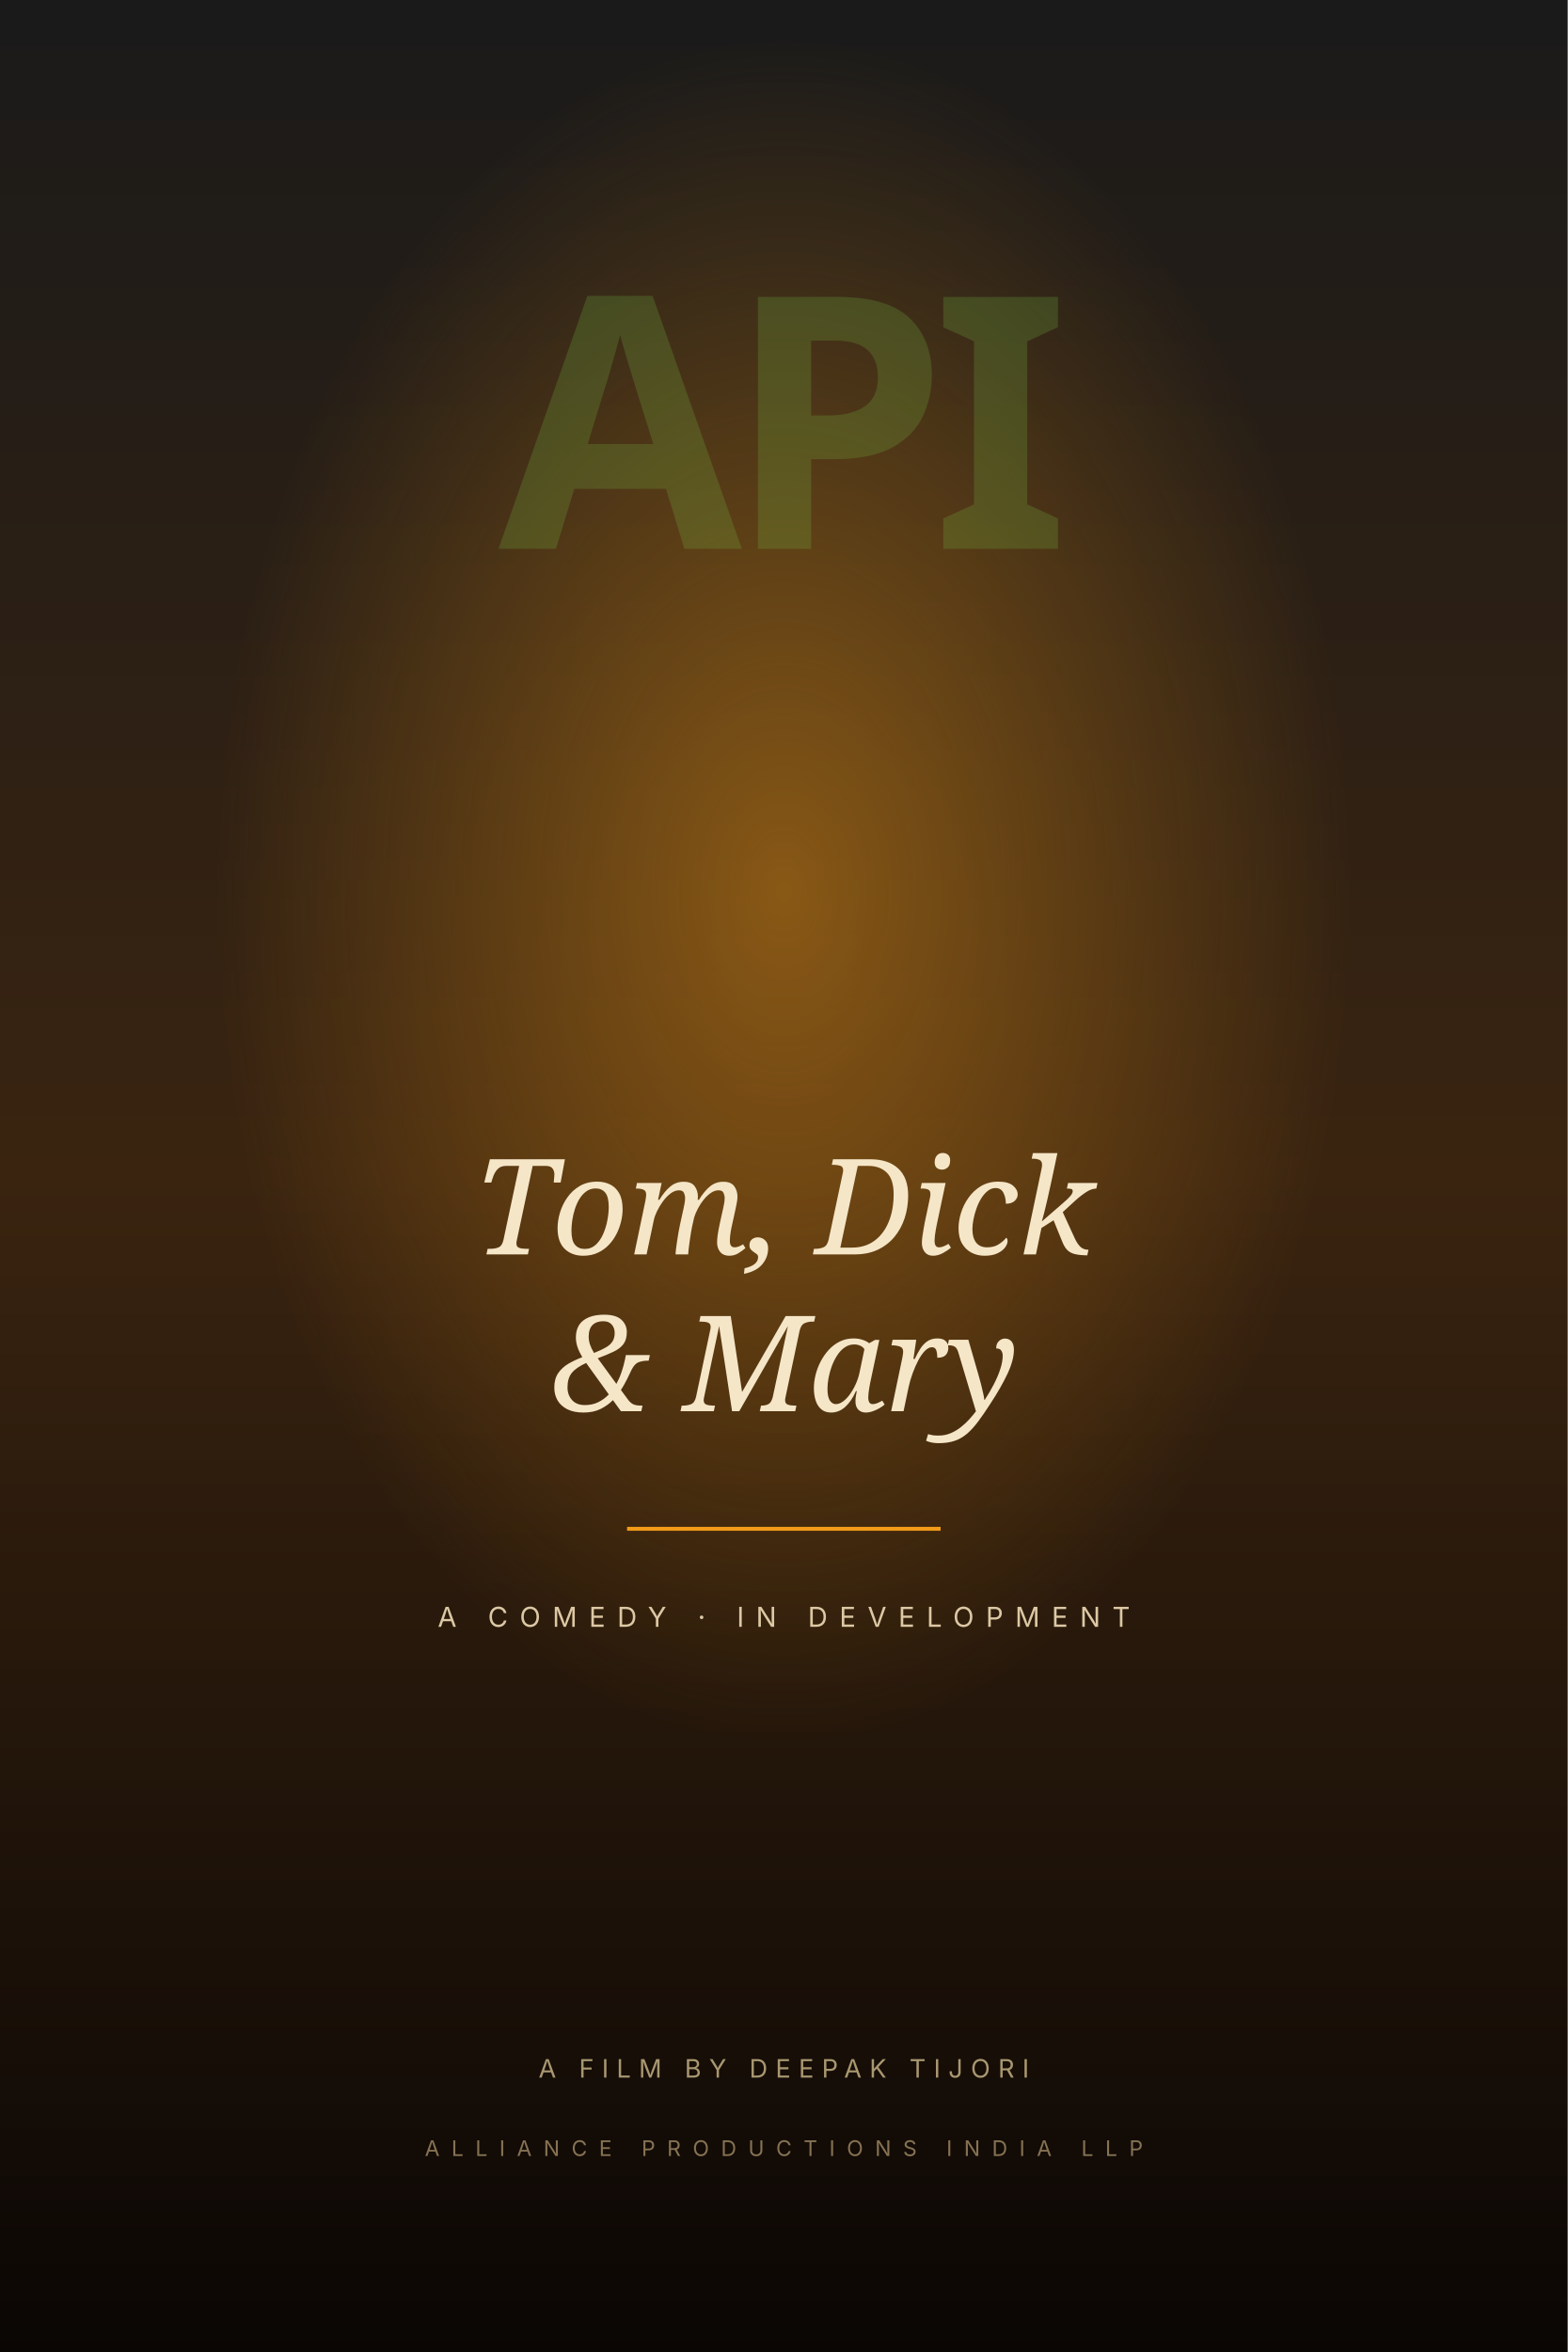
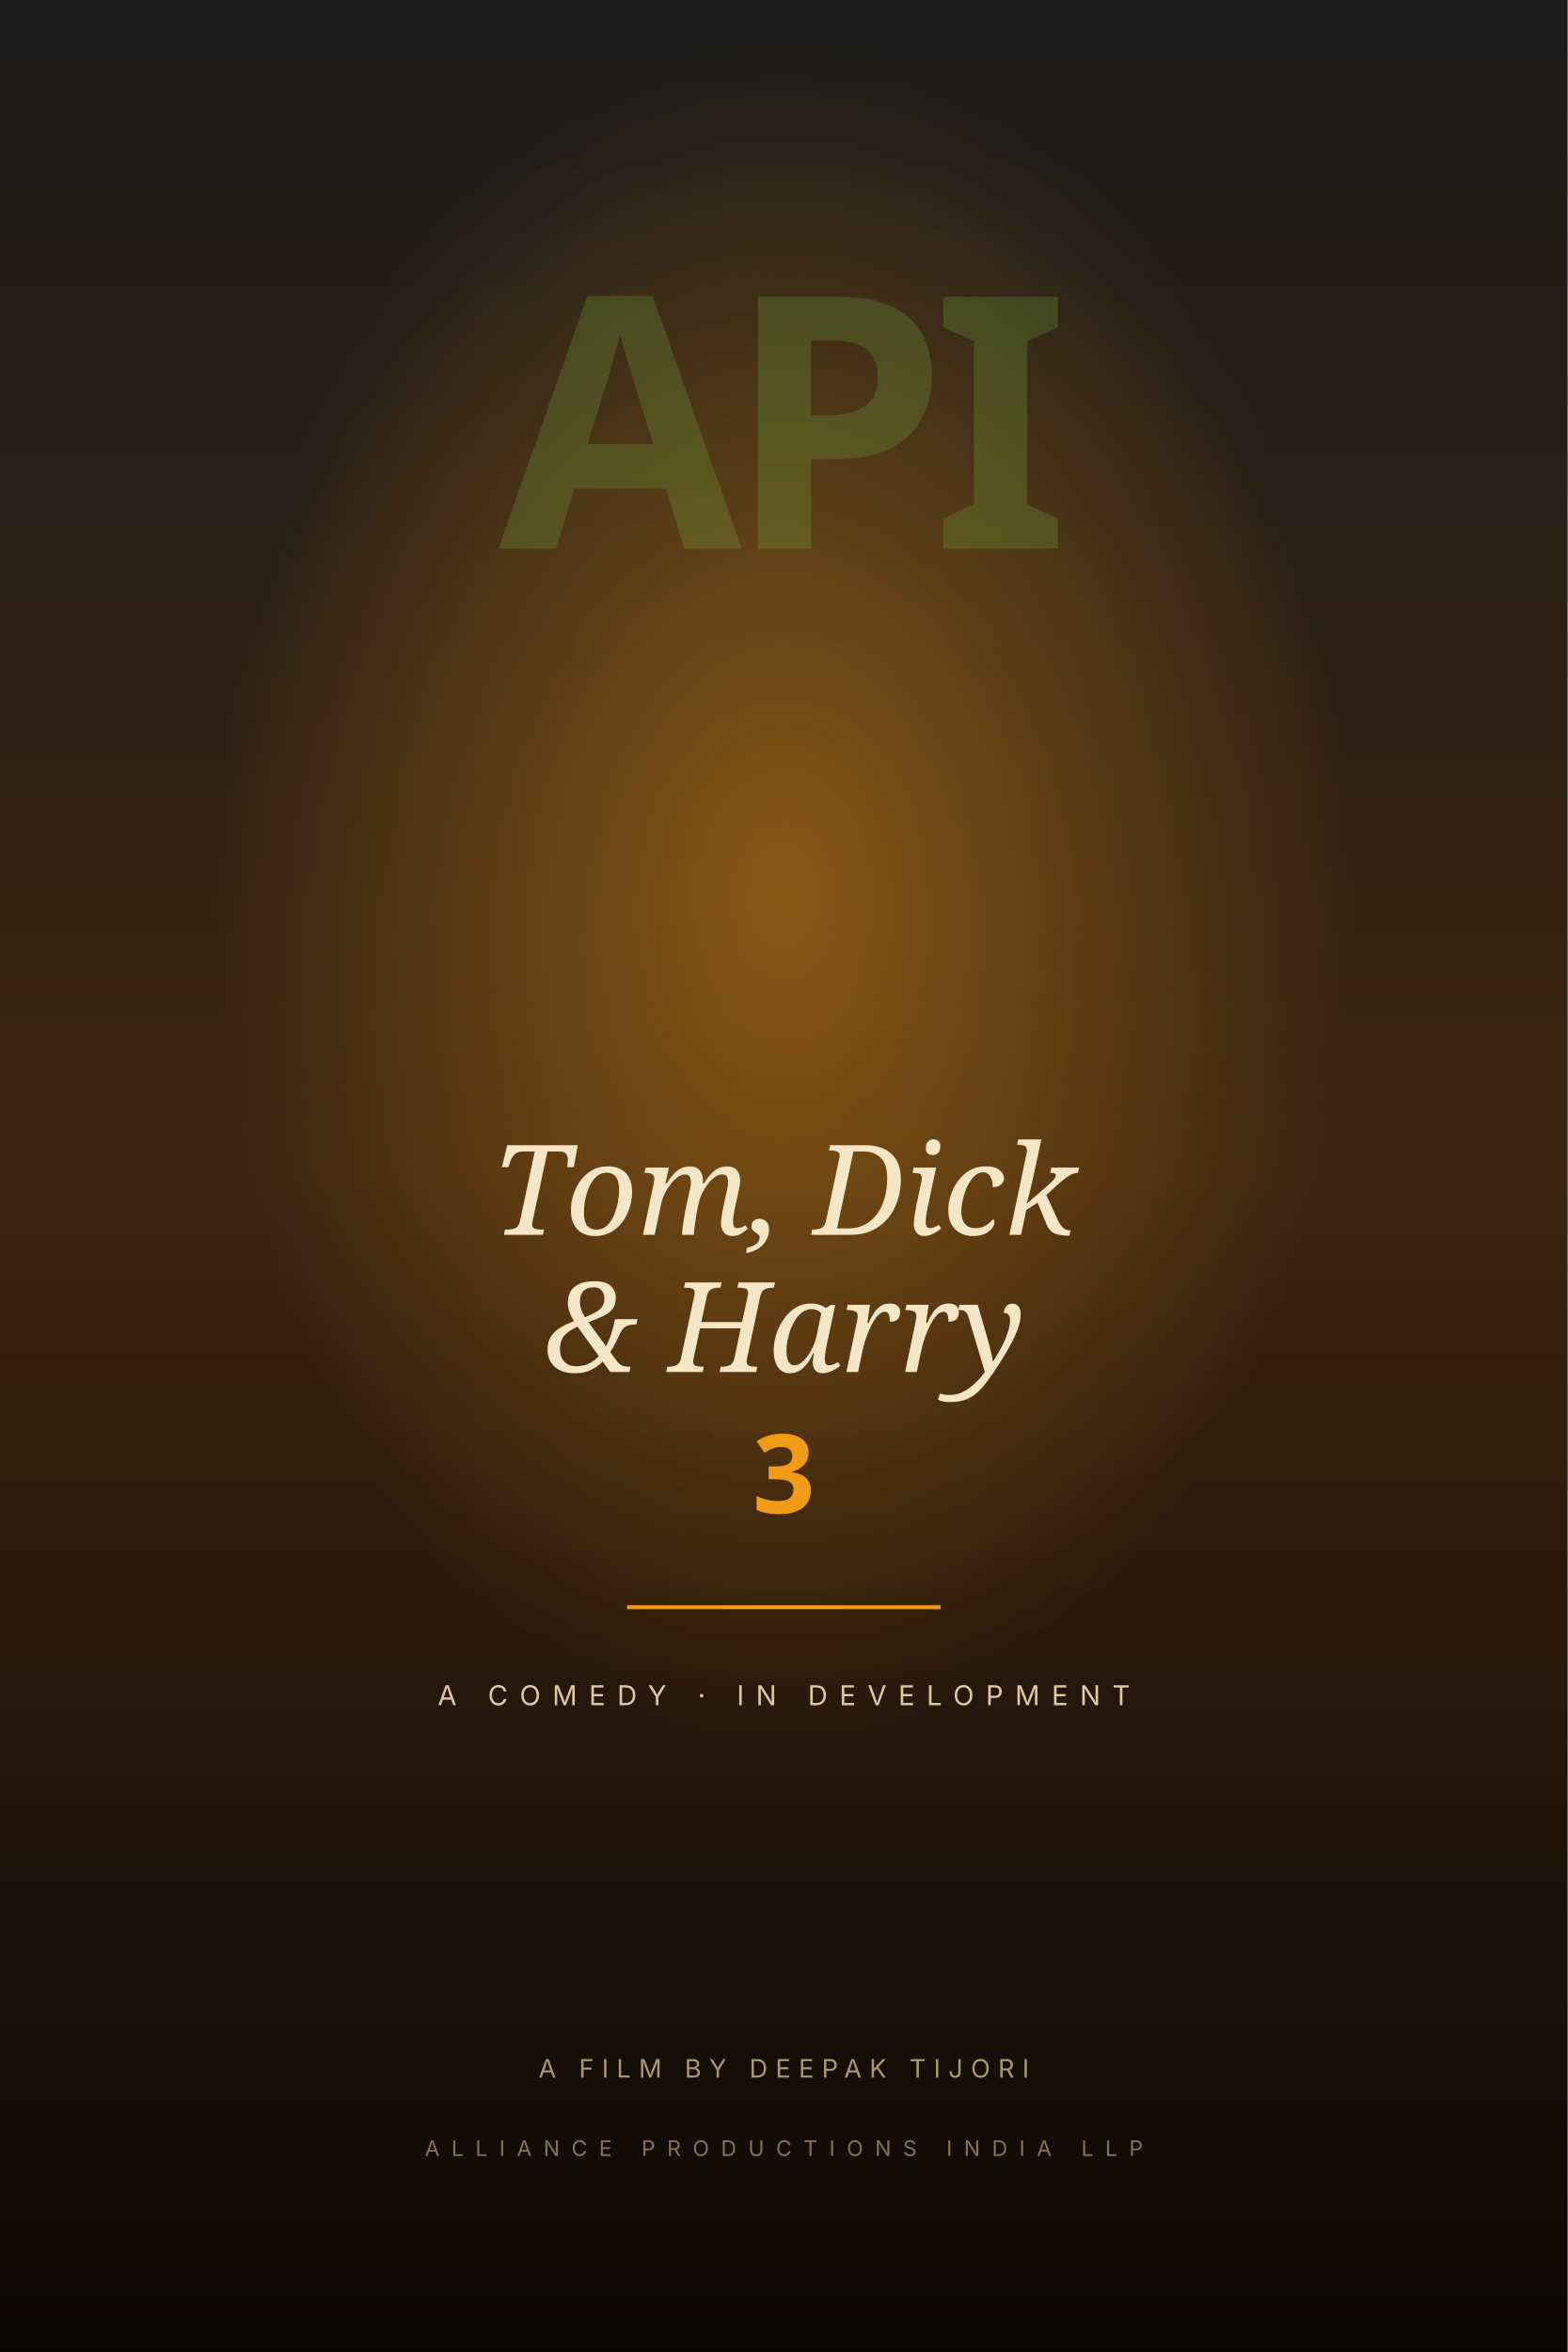
<svg xmlns="http://www.w3.org/2000/svg" viewBox="0 0 800 1200" preserveAspectRatio="xMidYMid slice">
  <defs>
    <linearGradient id="g1" x1="0" y1="0" x2="0" y2="1">
      <stop offset="0%" stop-color="#1a1a1a" />
      <stop offset="50%" stop-color="#3a2410" />
      <stop offset="100%" stop-color="#0a0604" />
    </linearGradient>
    <radialGradient id="g1r" cx="50%" cy="38%" r="60%">
      <stop offset="0%" stop-color="rgba(242,155,25,.45)" />
      <stop offset="60%" stop-color="rgba(242,155,25,0)" />
    </radialGradient>
  </defs>
  <rect width="800" height="1200" fill="url(#g1)" />
  <rect width="800" height="1200" fill="url(#g1r)" />
  <g transform="translate(400 280)" opacity=".22">
    <text x="0" y="0" text-anchor="middle" font-family="'Arial Black',sans-serif" font-weight="900" font-size="180" fill="#75bd45" letter-spacing="-8">API</text>
  </g>
-   <text x="400" y="640" text-anchor="middle" font-family="'Cormorant Garamond',Georgia,serif" font-style="italic" font-weight="500" font-size="68" fill="#f5e6c8">Tom, Dick</text>
-   <text x="400" y="720" text-anchor="middle" font-family="'Cormorant Garamond',Georgia,serif" font-style="italic" font-weight="500" font-size="68" fill="#f5e6c8">&amp; Mary</text>
-   <line x1="320" y1="780" x2="480" y2="780" stroke="#f29b19" stroke-width="2" />
-   <text x="400" y="830" text-anchor="middle" font-family="Inter,sans-serif" font-size="14" letter-spacing="6" fill="#dcc8a4">A COMEDY · IN DEVELOPMENT</text>
+   <text x="400" y="630" text-anchor="middle" font-family="'Cormorant Garamond',Georgia,serif" font-style="italic" font-weight="500" font-size="64" fill="#f5e6c8">Tom, Dick</text>
+   <text x="400" y="700" text-anchor="middle" font-family="'Cormorant Garamond',Georgia,serif" font-style="italic" font-weight="500" font-size="64" fill="#f5e6c8">&amp; Harry</text>
+   <text x="400" y="772" text-anchor="middle" font-family="'Arial Black',sans-serif" font-weight="900" font-size="56" fill="#f29b19" letter-spacing="-2">3</text>
+   <line x1="320" y1="820" x2="480" y2="820" stroke="#f29b19" stroke-width="2" />
+   <text x="400" y="870" text-anchor="middle" font-family="Inter,sans-serif" font-size="14" letter-spacing="6" fill="#dcc8a4">A COMEDY · IN DEVELOPMENT</text>
  <text x="400" y="1060" text-anchor="middle" font-family="Inter,sans-serif" font-size="13" letter-spacing="4" fill="#a89770">A FILM BY DEEPAK TIJORI</text>
  <text x="400" y="1100" text-anchor="middle" font-family="Inter,sans-serif" font-size="11" letter-spacing="6" fill="#867253">ALLIANCE PRODUCTIONS INDIA LLP</text>
</svg>
